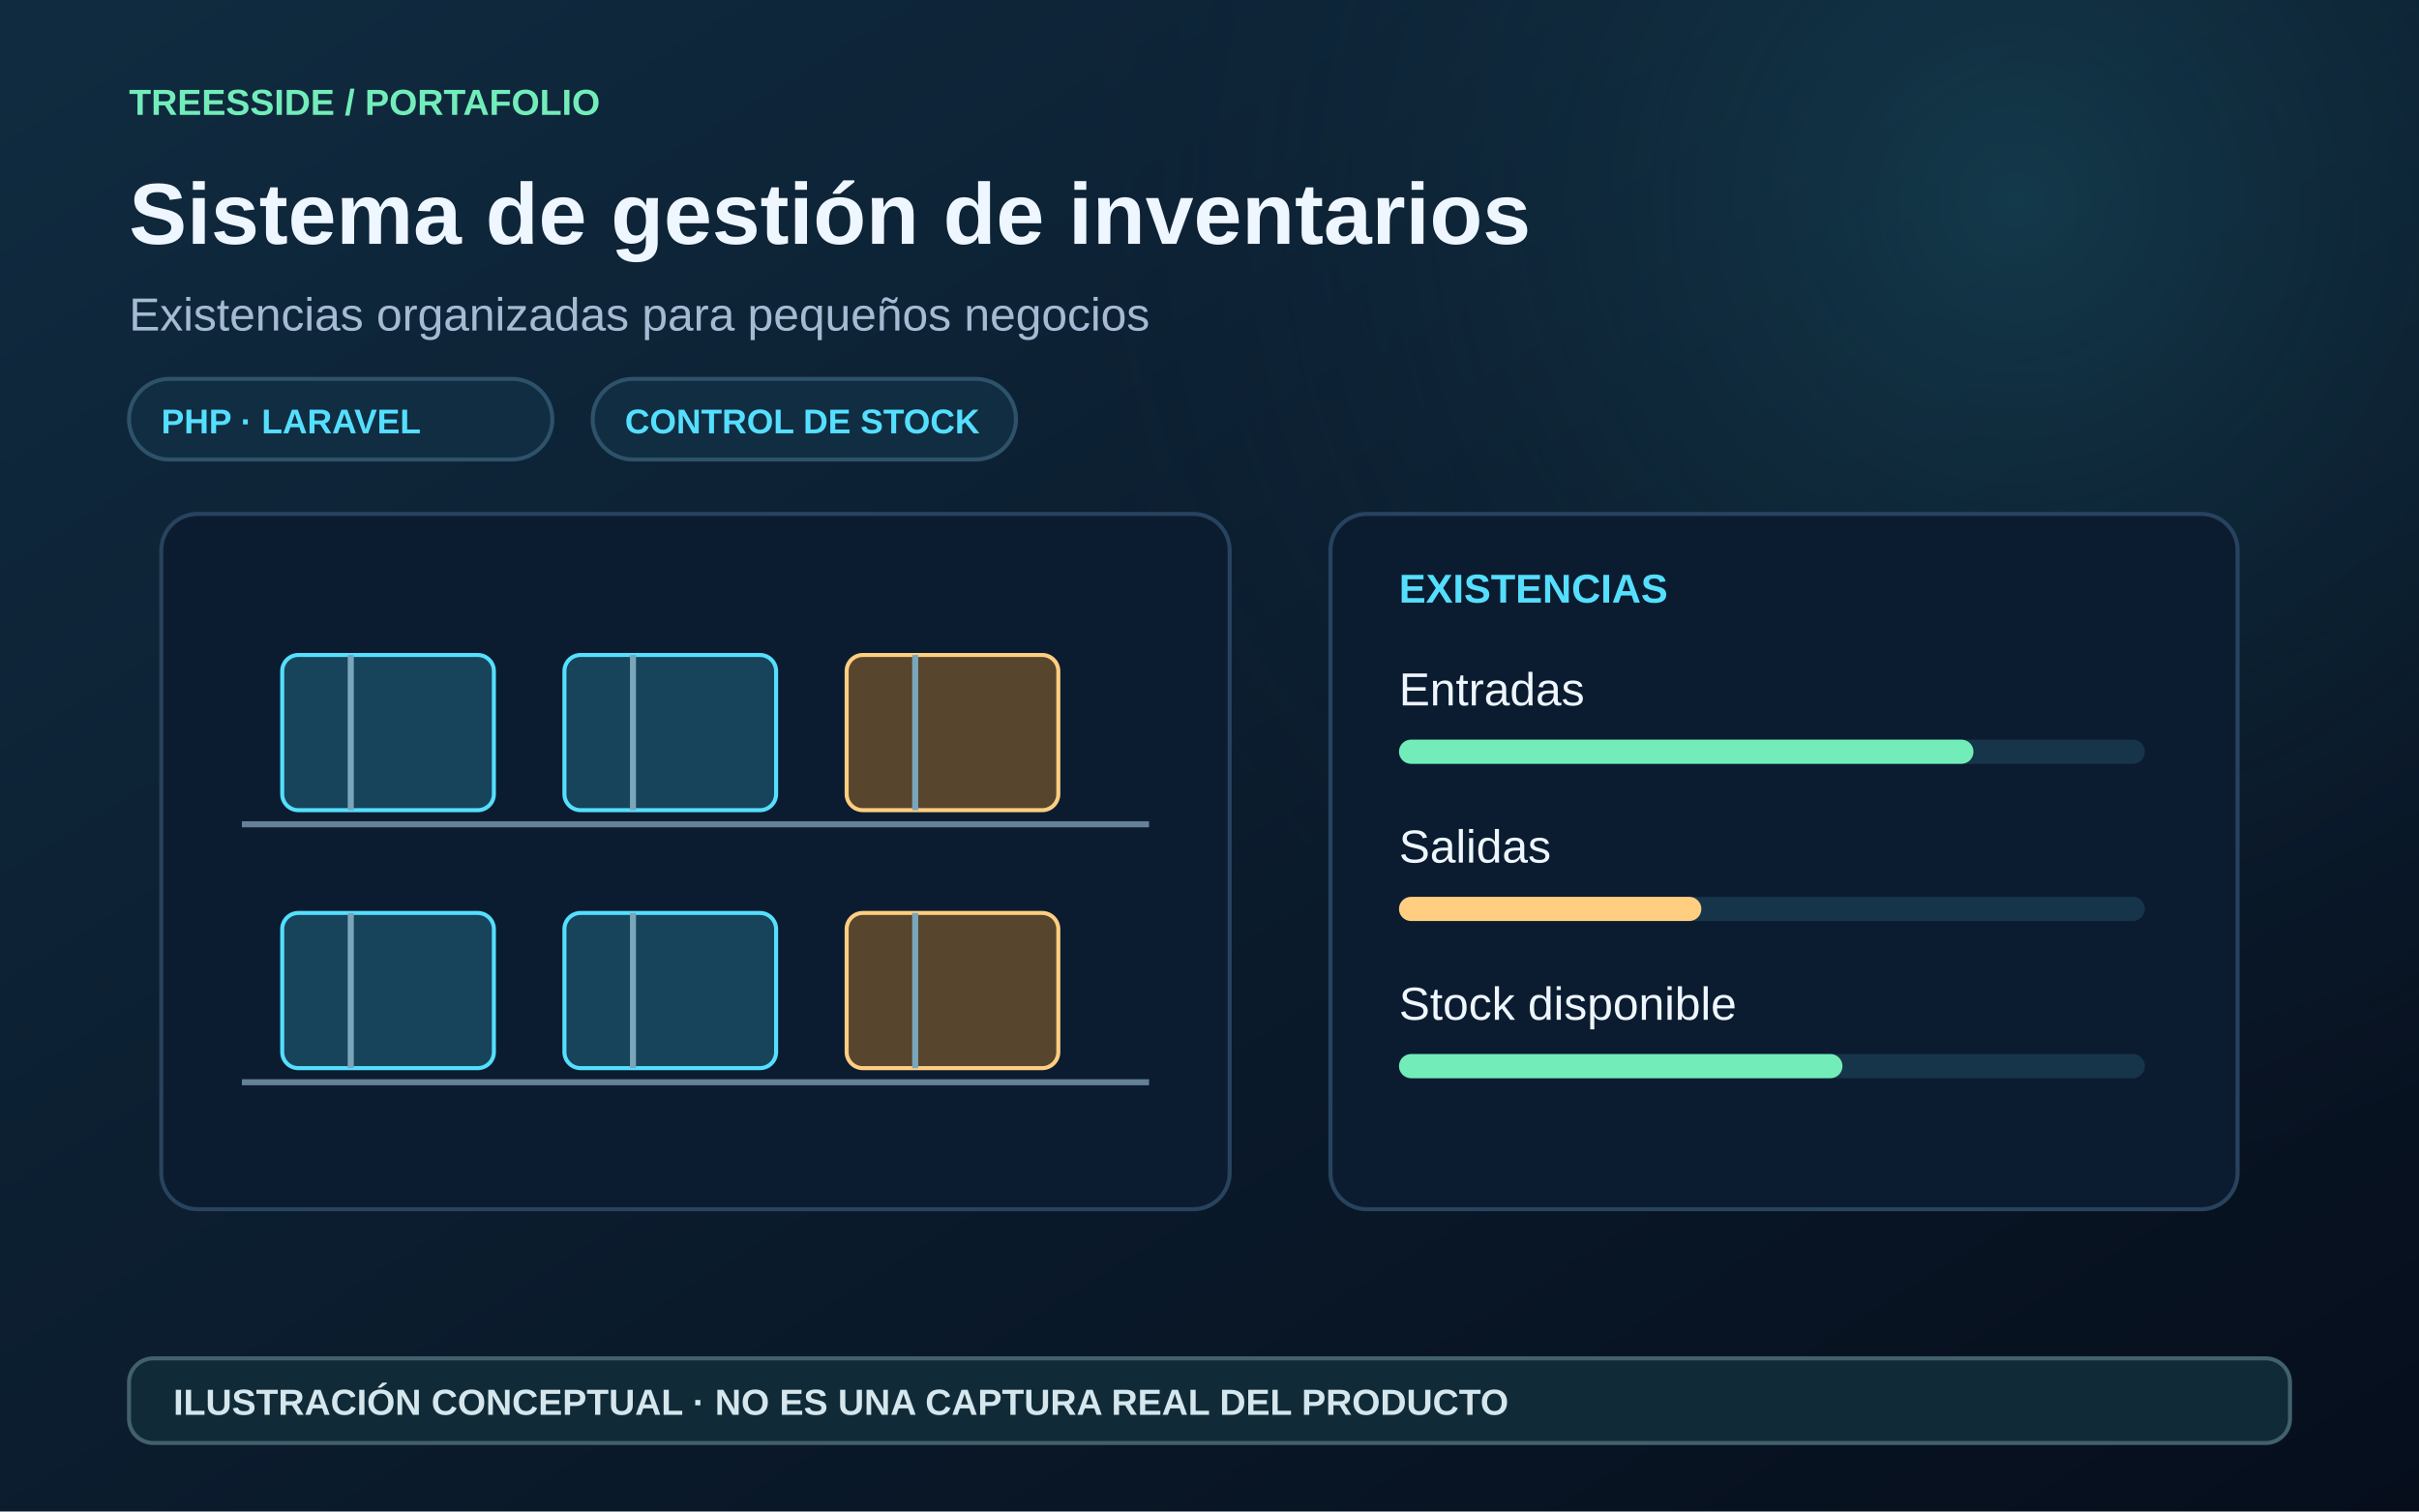
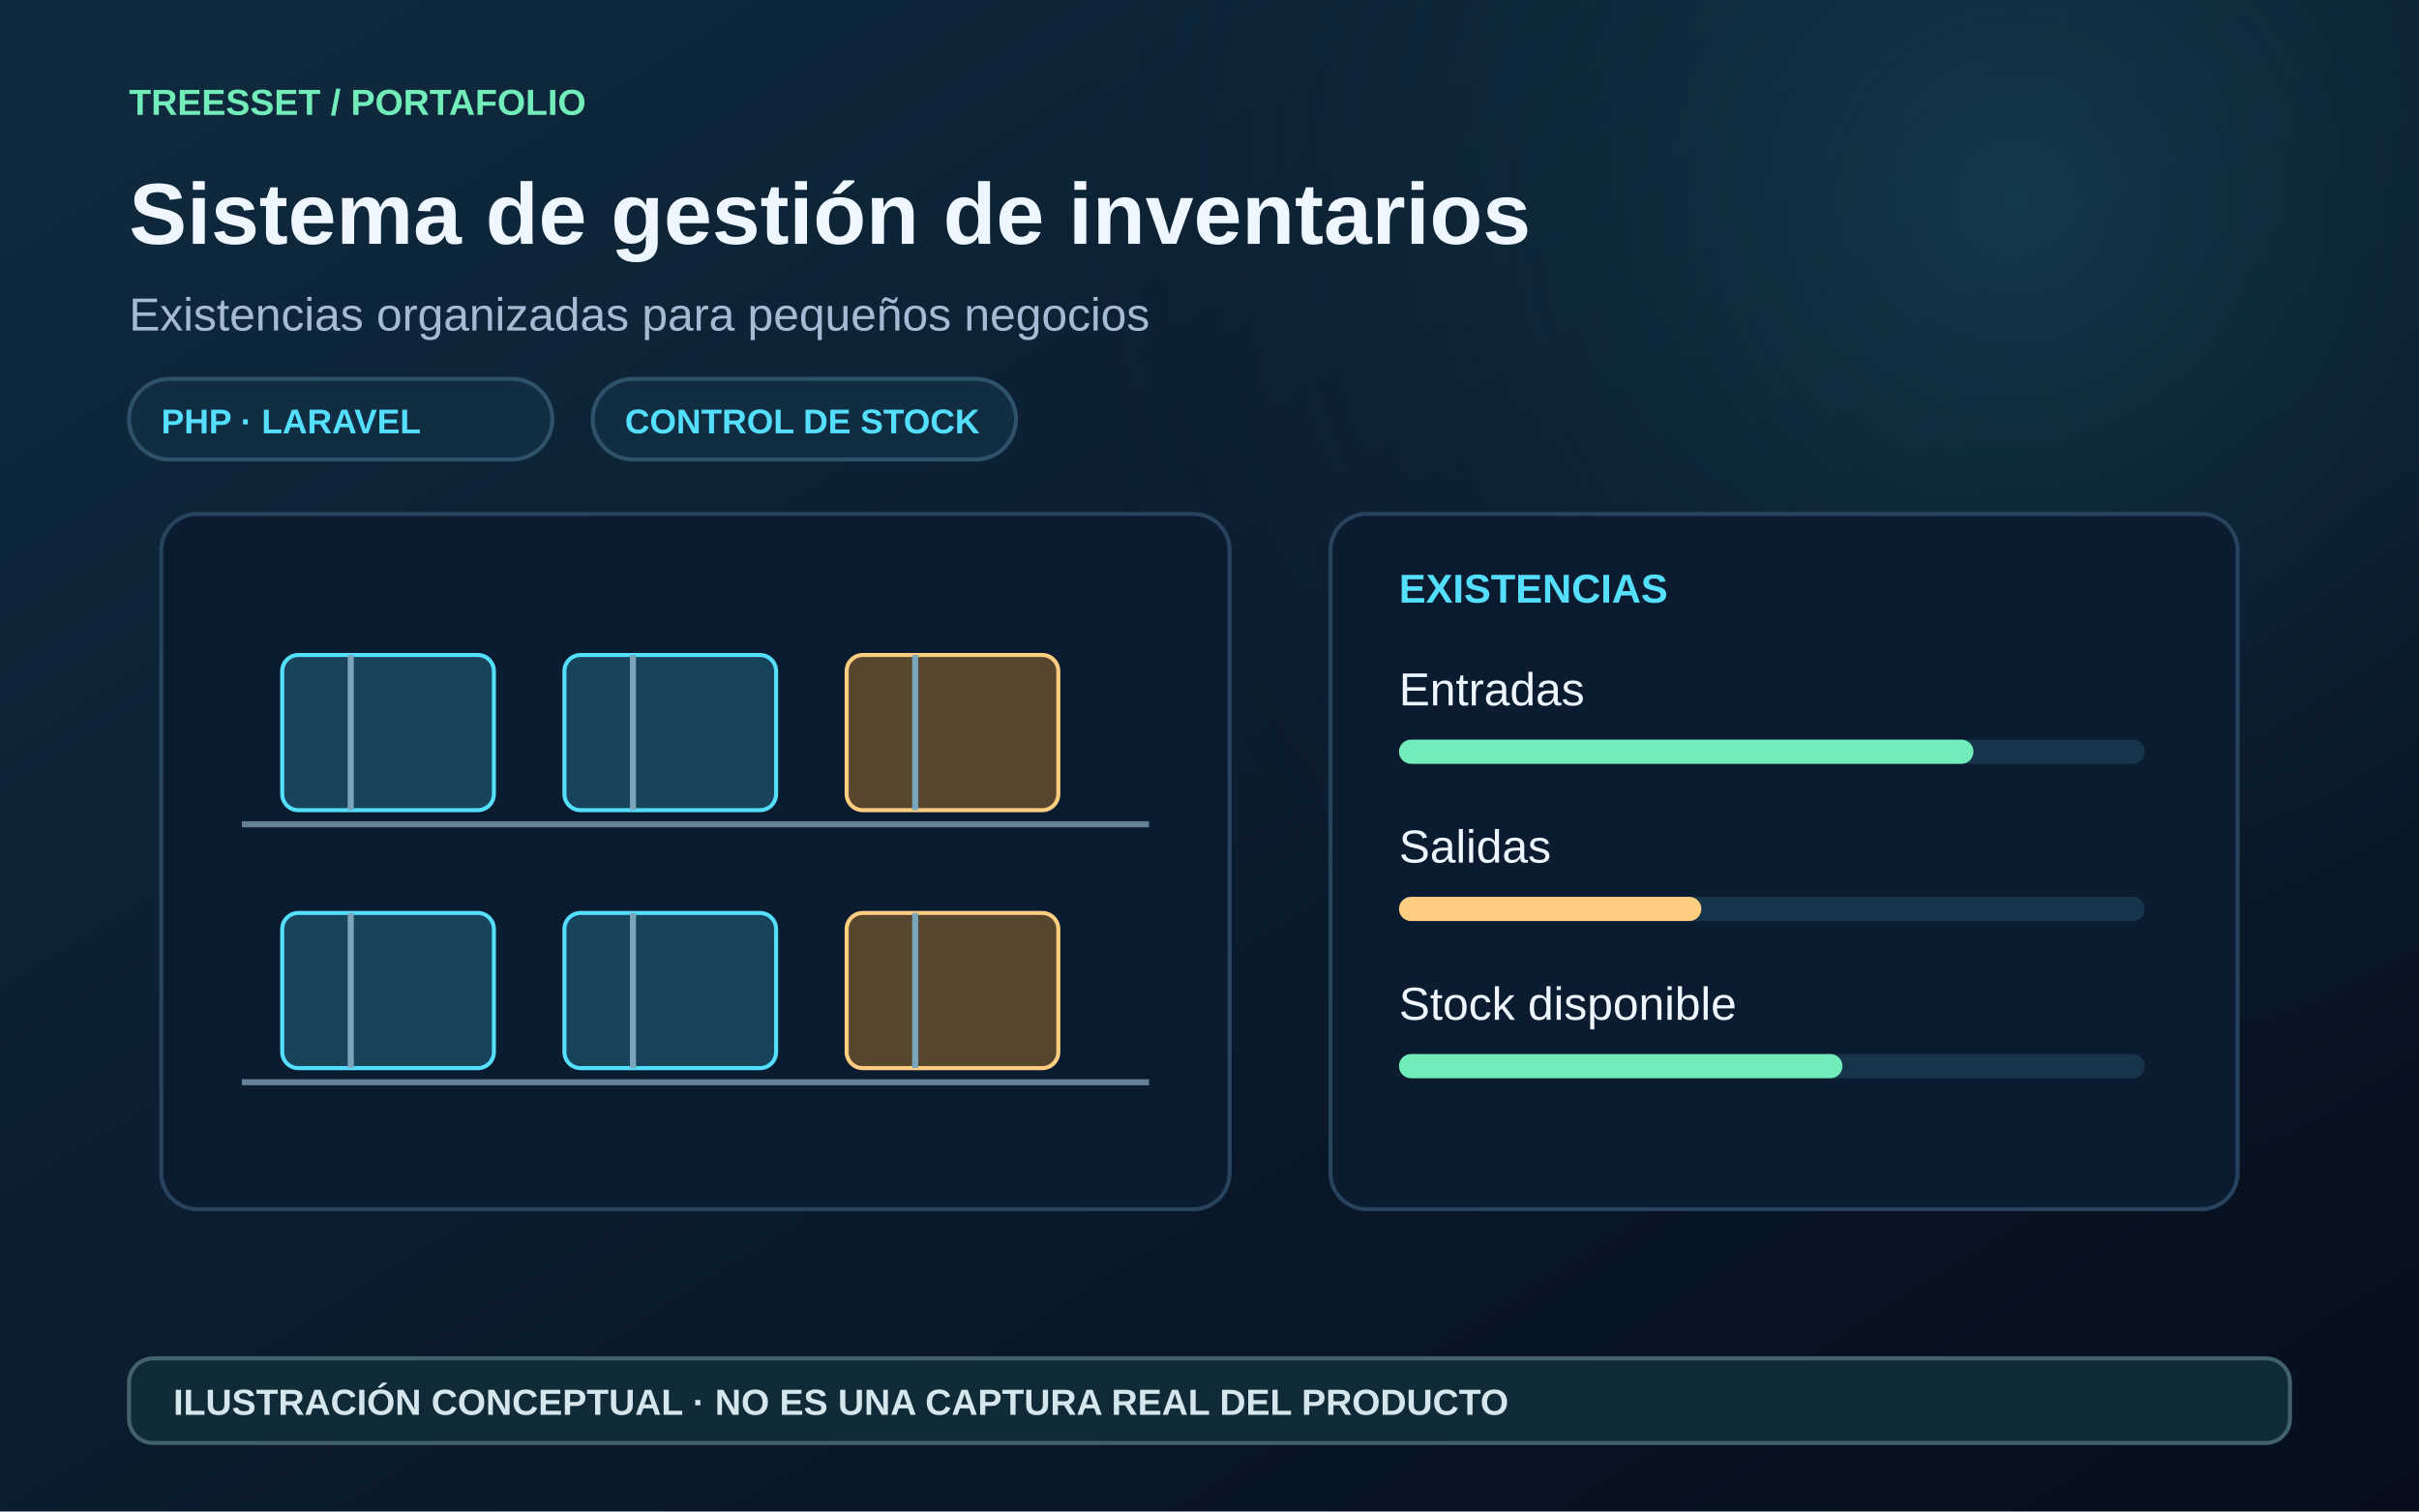
<svg xmlns="http://www.w3.org/2000/svg" width="1200" height="750" viewBox="0 0 1200 750">
  <defs>
    <linearGradient id="bg" x2="1" y2="1">
      <stop stop-color="#102b40" />
      <stop offset="1" stop-color="#060e1c" />
    </linearGradient>
    <radialGradient id="light">
      <stop stop-color="#1e6070" stop-opacity=".42" />
      <stop offset="1" stop-color="#102236" stop-opacity="0" />
    </radialGradient>
  </defs>
  <rect width="1200" height="750" fill="url(#bg)" />
  <circle cx="1000" cy="100" r="490" fill="url(#light)" />
  <g font-family="Segoe UI, Arial, sans-serif">
-     <text x="64" y="57" font-size="18" fill="#72edba" font-weight="700">TREESSIDE  /  PORTAFOLIO</text>
+     <text x="64" y="57" font-size="18" fill="#72edba" font-weight="700">TREESSET  /  PORTAFOLIO</text>
    <text x="64" y="121" font-size="43" fill="#eef6ff" font-weight="700">Sistema de gestión de inventarios</text>
    <text x="64" y="164" font-size="23" fill="#a6bad3" font-weight="400">Existencias organizadas para pequeños negocios</text>
    <rect x="64" y="188" width="210" height="40" rx="20" fill="#102d42" stroke="#2e526a" stroke-width="2" />
    <text x="80" y="215" font-size="17" fill="#55dfff" font-weight="600">PHP · LARAVEL</text>
    <rect x="294" y="188" width="210" height="40" rx="20" fill="#102d42" stroke="#2e526a" stroke-width="2" />
    <text x="310" y="215" font-size="17" fill="#55dfff" font-weight="600">CONTROL DE STOCK</text>
    <rect x="80" y="255" width="530" height="345" rx="18" fill="#0c1c30" stroke="#28435e" stroke-width="2" />
    <path d="M120 409L570 409" fill="none" stroke="#658198" stroke-width="3" />
    <rect x="140" y="325" width="105" height="77" rx="8" fill="#17445b" stroke="#55dfff" stroke-width="2" />
    <path d="M174 325L174 402" fill="none" stroke="#7aa6bb" stroke-width="3" />
    <rect x="280" y="325" width="105" height="77" rx="8" fill="#17445b" stroke="#55dfff" stroke-width="2" />
    <path d="M314 325L314 402" fill="none" stroke="#7aa6bb" stroke-width="3" />
    <rect x="420" y="325" width="105" height="77" rx="8" fill="#57452d" stroke="#ffce81" stroke-width="2" />
    <path d="M454 325L454 402" fill="none" stroke="#7aa6bb" stroke-width="3" />
    <path d="M120 537L570 537" fill="none" stroke="#658198" stroke-width="3" />
    <rect x="140" y="453" width="105" height="77" rx="8" fill="#17445b" stroke="#55dfff" stroke-width="2" />
    <path d="M174 453L174 530" fill="none" stroke="#7aa6bb" stroke-width="3" />
    <rect x="280" y="453" width="105" height="77" rx="8" fill="#17445b" stroke="#55dfff" stroke-width="2" />
    <path d="M314 453L314 530" fill="none" stroke="#7aa6bb" stroke-width="3" />
    <rect x="420" y="453" width="105" height="77" rx="8" fill="#57452d" stroke="#ffce81" stroke-width="2" />
    <path d="M454 453L454 530" fill="none" stroke="#7aa6bb" stroke-width="3" />
    <rect x="660" y="255" width="450" height="345" rx="18" fill="#0c1c30" stroke="#28435e" stroke-width="2" />
    <text x="694" y="299" font-size="20" fill="#55dfff" font-weight="700">EXISTENCIAS</text>
    <text x="694" y="350" font-size="23" fill="#eef6ff" font-weight="400">Entradas</text>
    <rect x="694" y="367" width="370" height="12" rx="6" fill="#17354a" stroke="none" stroke-width="2" />
    <rect x="694" y="367" width="285" height="12" rx="6" fill="#72edba" stroke="none" stroke-width="2" />
    <text x="694" y="428" font-size="23" fill="#eef6ff" font-weight="400">Salidas</text>
    <rect x="694" y="445" width="370" height="12" rx="6" fill="#17354a" stroke="none" stroke-width="2" />
    <rect x="694" y="445" width="150" height="12" rx="6" fill="#ffce81" stroke="none" stroke-width="2" />
    <text x="694" y="506" font-size="23" fill="#eef6ff" font-weight="400">Stock disponible</text>
    <rect x="694" y="523" width="370" height="12" rx="6" fill="#17354a" stroke="none" stroke-width="2" />
    <rect x="694" y="523" width="220" height="12" rx="6" fill="#72edba" stroke="none" stroke-width="2" />
    <rect x="64" y="674" width="1072" height="42" rx="12" fill="#102b37" stroke="#42616c" stroke-width="2" />
    <text x="86" y="702" font-size="18" fill="#d5e6ed" font-weight="600">ILUSTRACIÓN CONCEPTUAL · NO ES UNA CAPTURA REAL DEL PRODUCTO</text>
  </g>
</svg>
